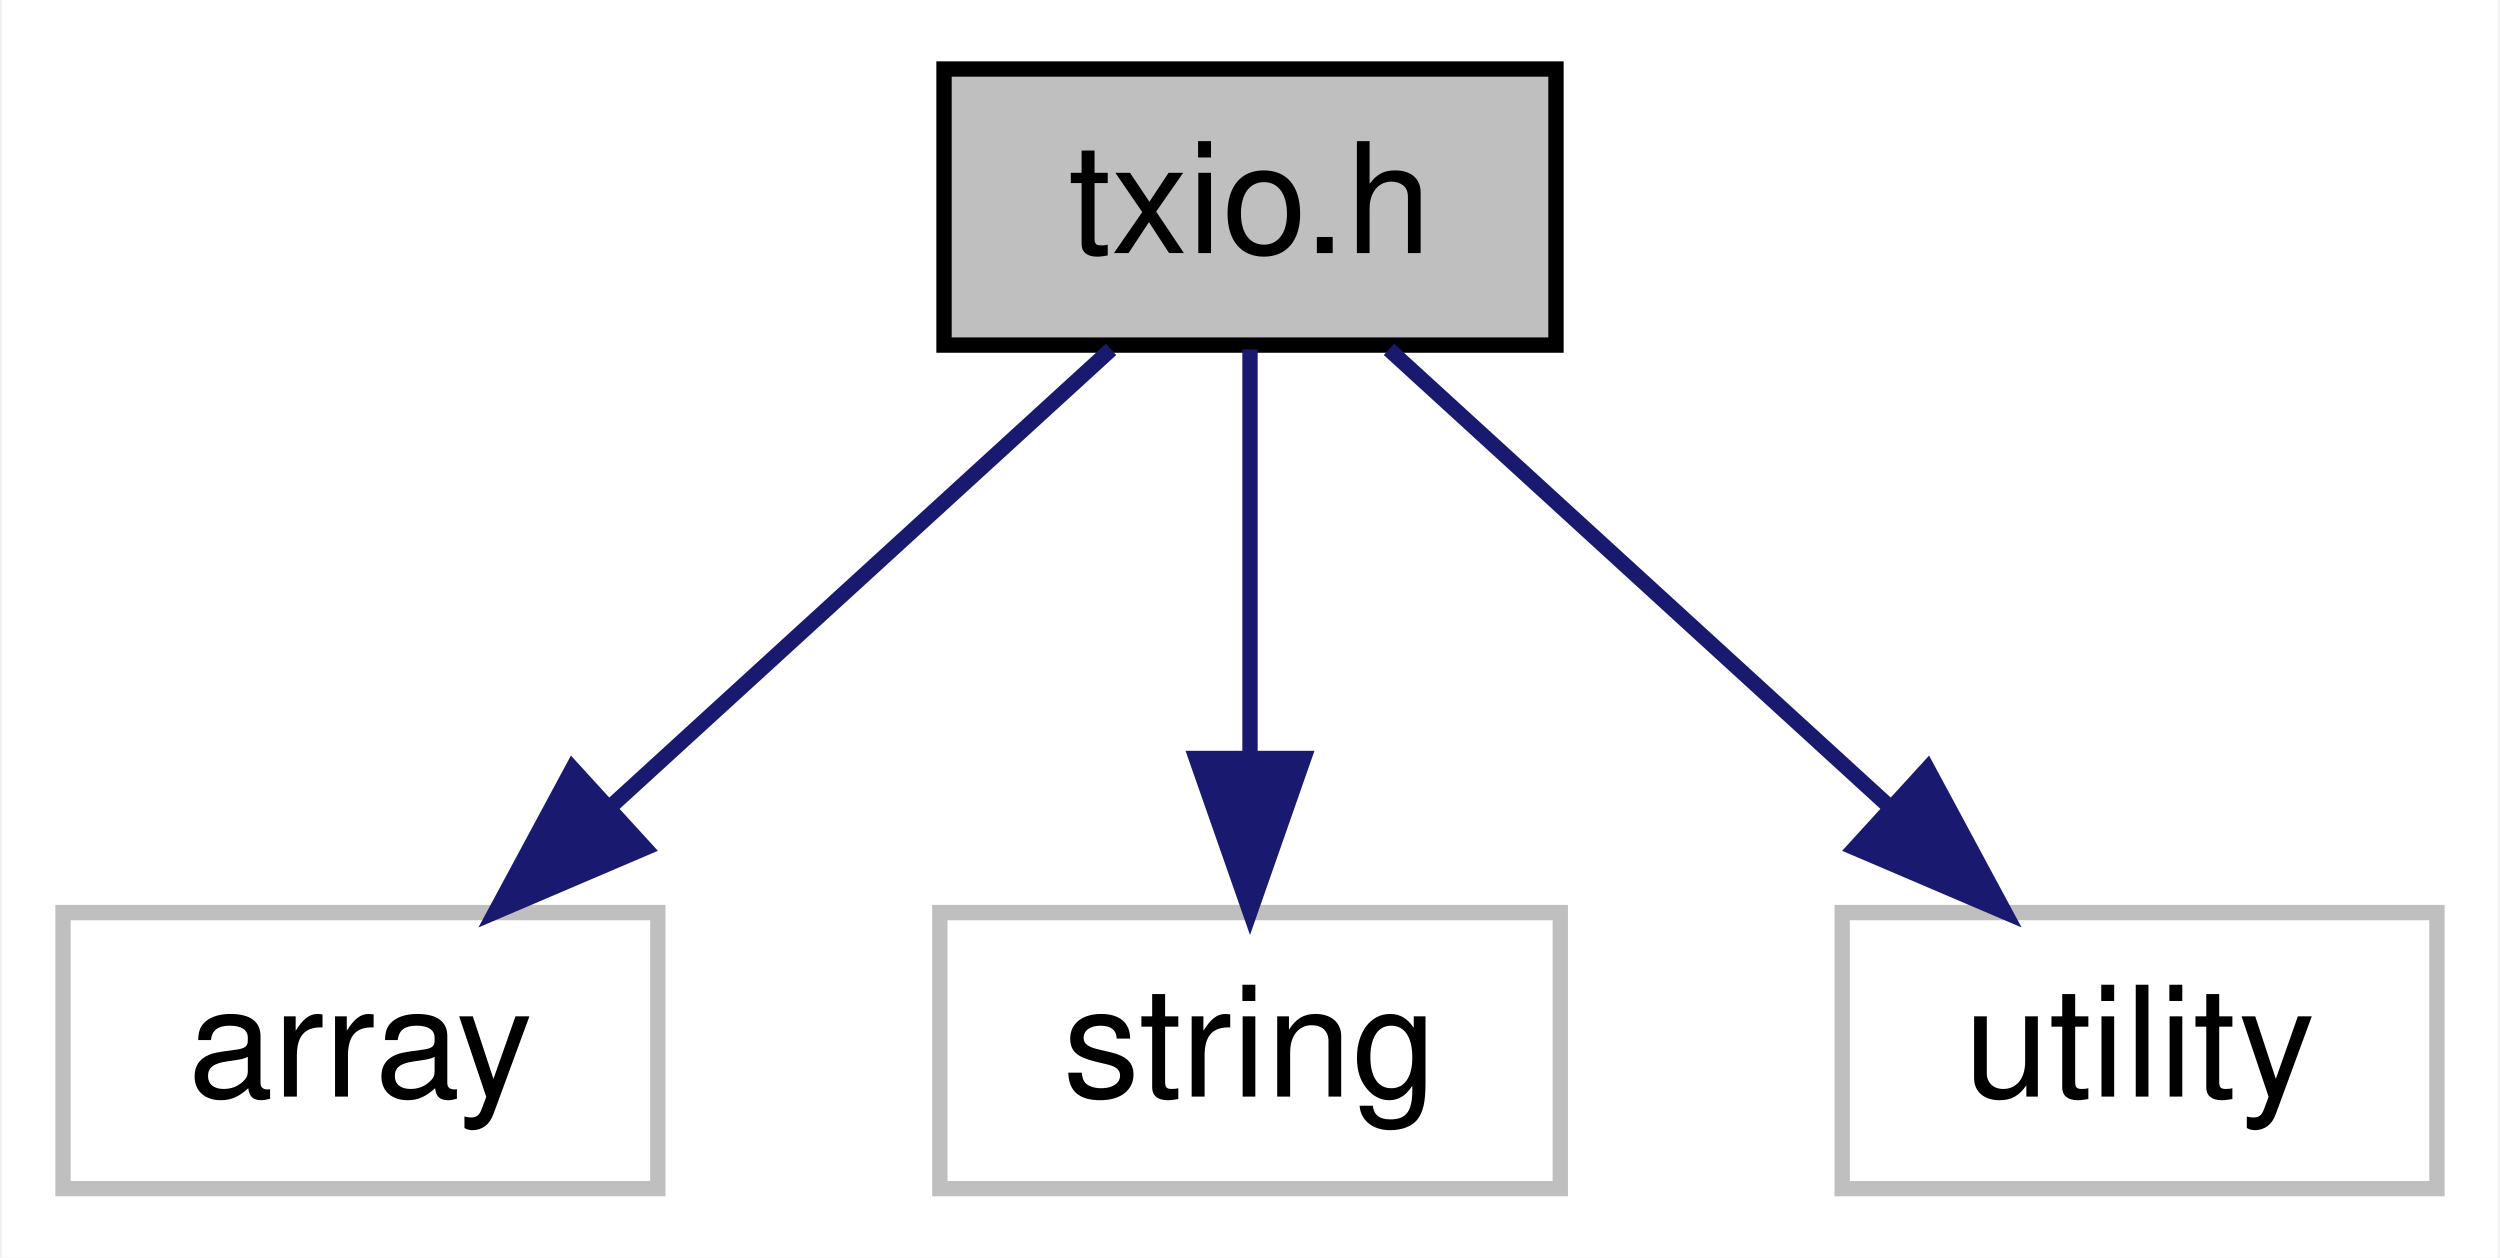
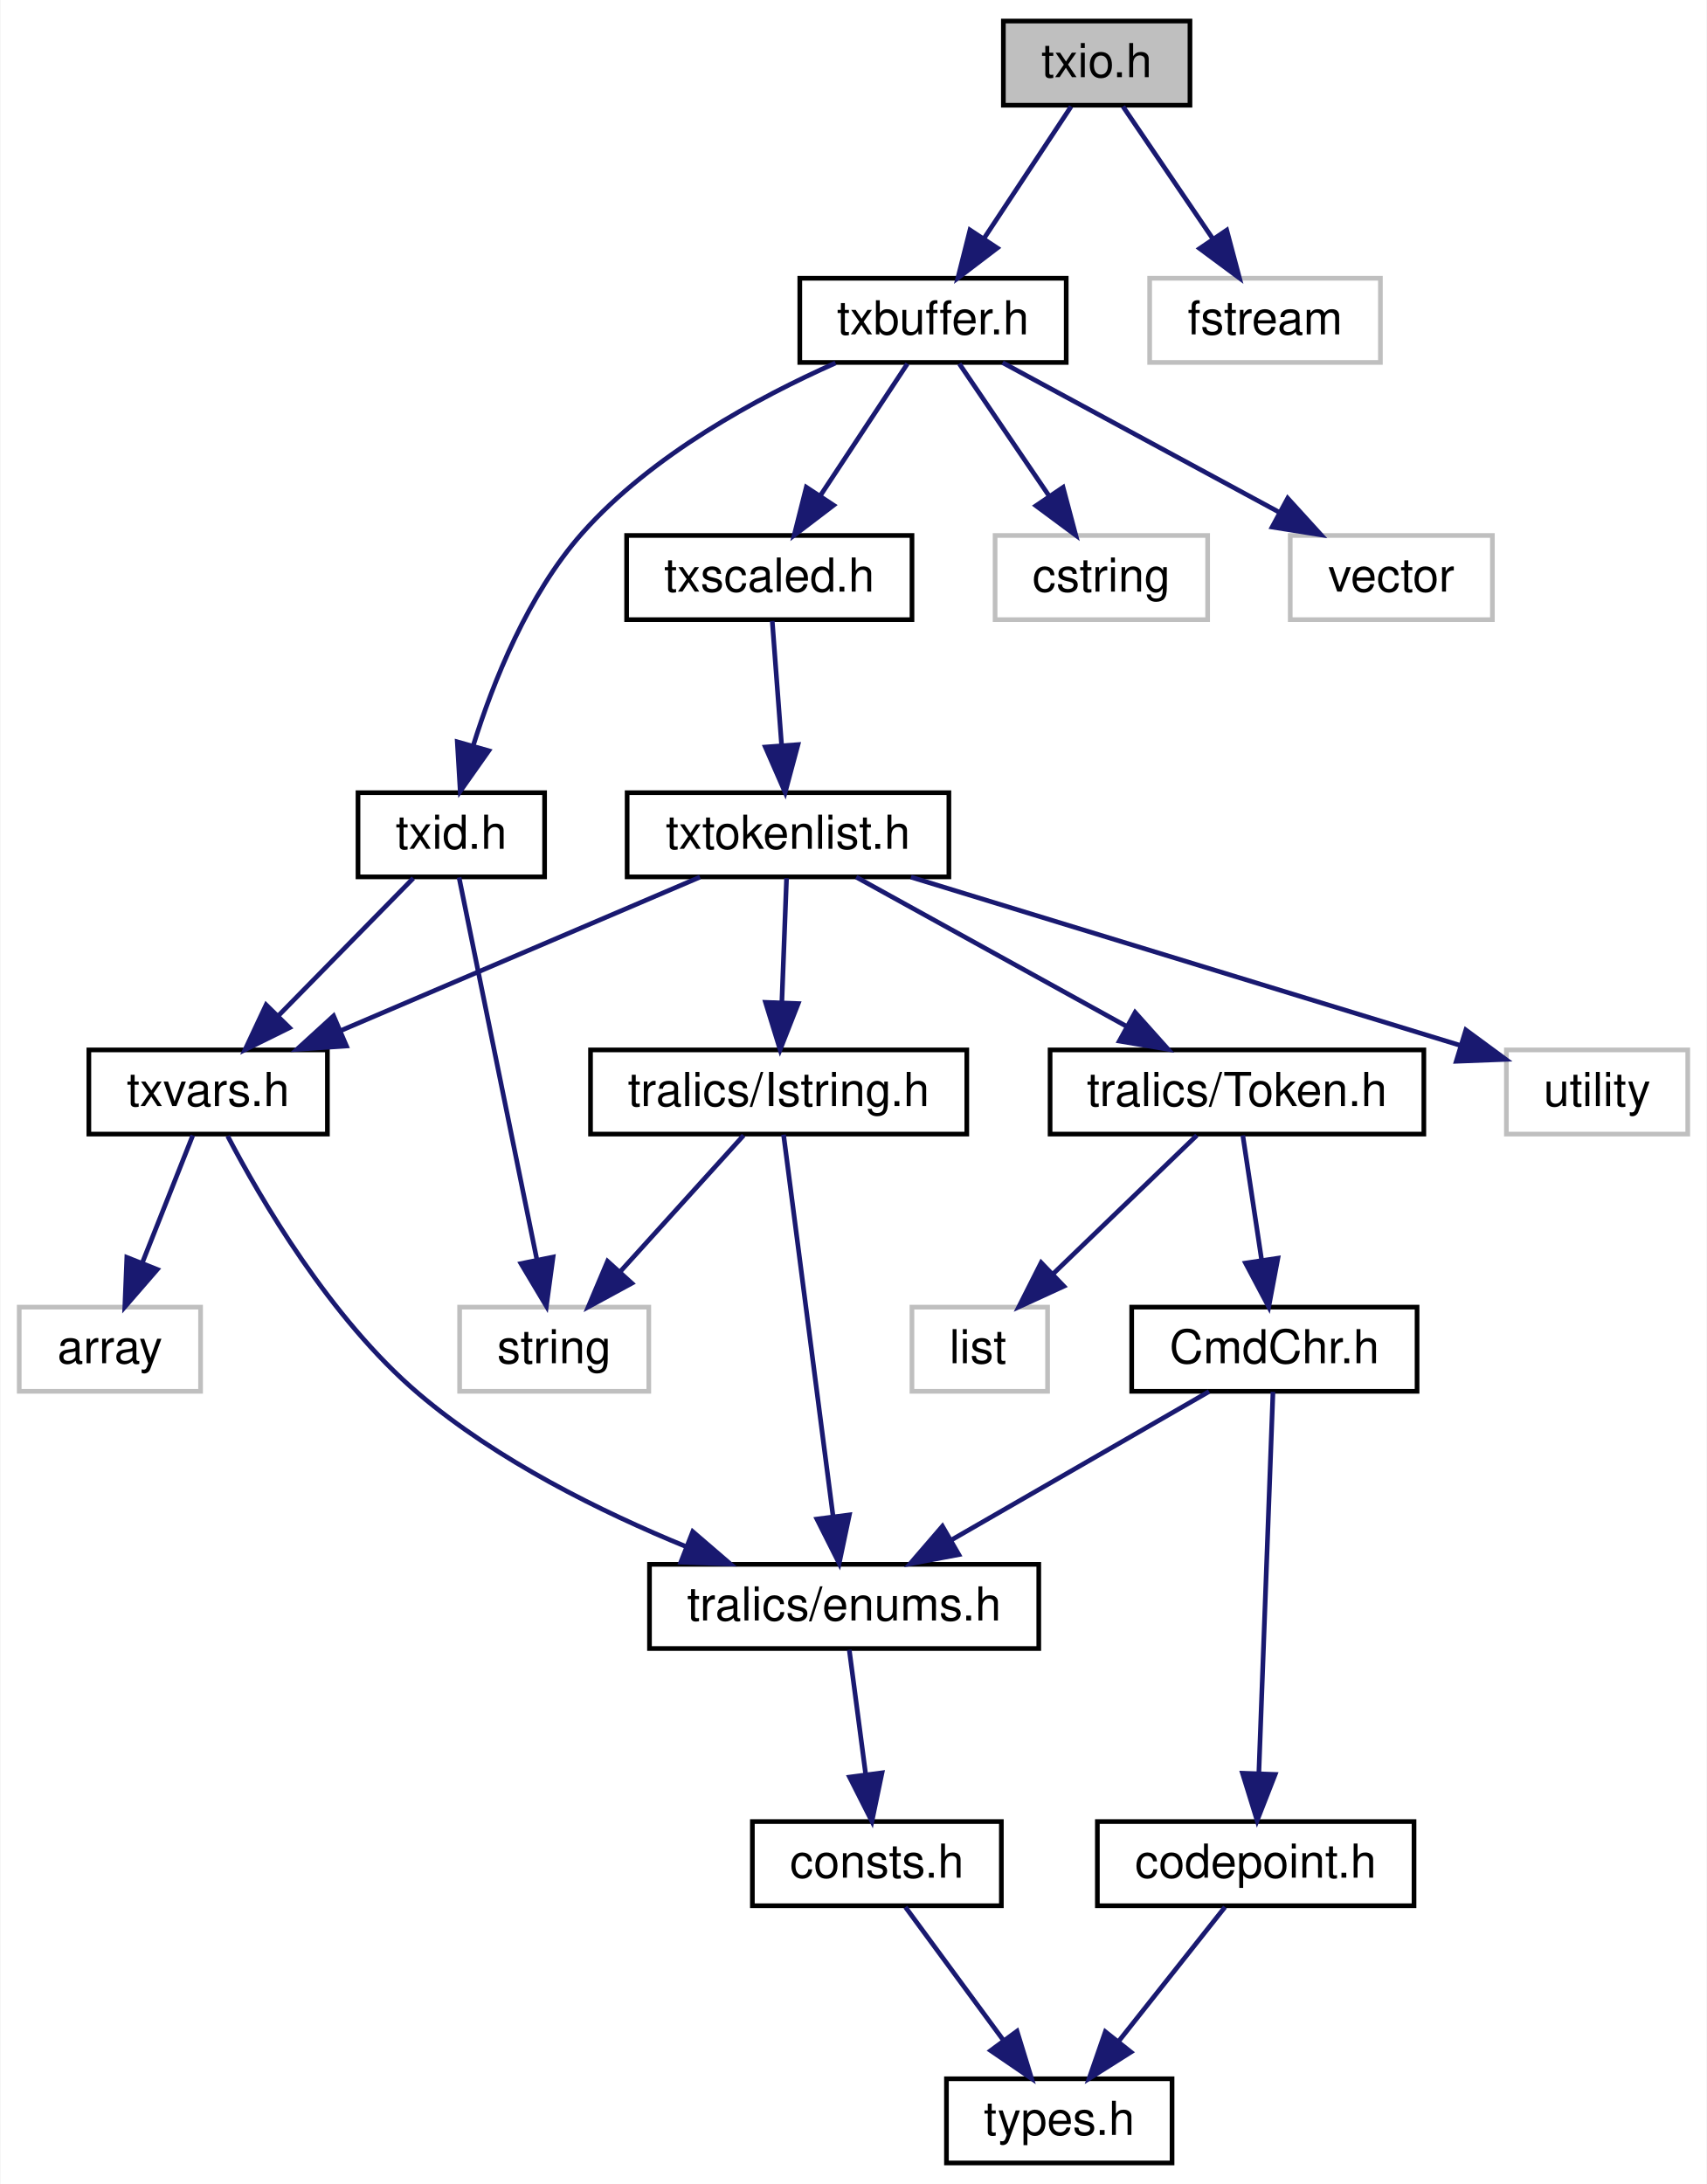
- <svg xmlns="http://www.w3.org/2000/svg" xmlns:xlink="http://www.w3.org/1999/xlink" width="163pt" height="82pt" viewBox="0.00 0.00 162.78 82.00">
-   <g id="graph0" class="graph" transform="scale(1 1) rotate(0) translate(4 78)">
-     <polygon fill="white" stroke="transparent" points="-4,4 -4,-78 158.78,-78 158.78,4 -4,4" />
+ <svg xmlns="http://www.w3.org/2000/svg" xmlns:xlink="http://www.w3.org/1999/xlink" width="365pt" height="467pt" viewBox="0.00 0.00 364.78 467.00">
+   <g id="graph0" class="graph" transform="scale(1 1) rotate(0) translate(4 463)">
+     <polygon fill="white" stroke="transparent" points="-4,4 -4,-463 360.78,-463 360.78,4 -4,4" />
    <g id="node1" class="node">
      <g id="a_node1">
        <a xlink:title=" ">
-           <polygon fill="#bfbfbf" stroke="black" points="57.44,-55.5 57.44,-73.5 97.34,-73.5 97.34,-55.5 57.44,-55.5" />
-           <text text-anchor="middle" x="77.39" y="-61.5" font-family="Helvetica,sans-Serif" font-size="10.00">txio.h</text>
+           <polygon fill="#bfbfbf" stroke="black" points="210.44,-440.5 210.44,-458.5 250.34,-458.5 250.34,-440.5 210.44,-440.5" />
+           <text text-anchor="middle" x="230.39" y="-446.5" font-family="Helvetica,sans-Serif" font-size="10.00">txio.h</text>
        </a>
      </g>
    </g>
    <g id="node2" class="node">
      <g id="a_node2">
-         <a xlink:title=" ">
-           <polygon fill="white" stroke="#bfbfbf" points="0,-0.5 0,-18.5 38.78,-18.5 38.78,-0.5 0,-0.5" />
-           <text text-anchor="middle" x="19.39" y="-6.5" font-family="Helvetica,sans-Serif" font-size="10.00">array</text>
+         <a xlink:href="../../dd/d74/txbuffer_8h.html" target="_top" xlink:title=" ">
+           <polygon fill="white" stroke="black" points="166.91,-385.5 166.91,-403.5 223.88,-403.5 223.88,-385.5 166.91,-385.5" />
+           <text text-anchor="middle" x="195.39" y="-391.5" font-family="Helvetica,sans-Serif" font-size="10.00">txbuffer.h</text>
        </a>
      </g>
    </g>
    <g id="edge1" class="edge">
-       <path fill="none" stroke="midnightblue" d="M68.33,-55.22C59.6,-47.24 46.19,-34.98 35.61,-25.32" />
-       <polygon fill="midnightblue" stroke="midnightblue" points="37.94,-22.71 28.2,-18.55 33.22,-27.88 37.94,-22.71" />
+       <path fill="none" stroke="midnightblue" d="M224.92,-440.22C219.96,-432.71 212.5,-421.41 206.32,-412.05" />
+       <polygon fill="midnightblue" stroke="midnightblue" points="209.14,-409.97 200.71,-403.55 203.3,-413.82 209.14,-409.97" />
+     </g>
+     <g id="node20" class="node">
+       <g id="a_node20">
+         <a xlink:title=" ">
+           <polygon fill="white" stroke="#bfbfbf" points="241.72,-385.5 241.72,-403.5 291.06,-403.5 291.06,-385.5 241.72,-385.5" />
+           <text text-anchor="middle" x="266.39" y="-391.5" font-family="Helvetica,sans-Serif" font-size="10.00">fstream</text>
+         </a>
+       </g>
+     </g>
+     <g id="edge24" class="edge">
+       <path fill="none" stroke="midnightblue" d="M236.02,-440.22C241.12,-432.71 248.79,-421.41 255.15,-412.05" />
+       <polygon fill="midnightblue" stroke="midnightblue" points="258.2,-413.79 260.92,-403.55 252.41,-409.86 258.2,-413.79" />
    </g>
    <g id="node3" class="node">
      <g id="a_node3">
-         <a xlink:title=" ">
-           <polygon fill="white" stroke="#bfbfbf" points="57.17,-0.5 57.17,-18.5 97.62,-18.5 97.62,-0.5 57.17,-0.5" />
-           <text text-anchor="middle" x="77.39" y="-6.5" font-family="Helvetica,sans-Serif" font-size="10.00">string</text>
+         <a xlink:href="../../d1/d9e/txid_8h.html" target="_top" xlink:title=" ">
+           <polygon fill="white" stroke="black" points="72.44,-275.5 72.44,-293.5 112.34,-293.5 112.34,-275.5 72.44,-275.5" />
+           <text text-anchor="middle" x="92.39" y="-281.5" font-family="Helvetica,sans-Serif" font-size="10.00">txid.h</text>
        </a>
      </g>
    </g>
    <g id="edge2" class="edge">
-       <path fill="none" stroke="midnightblue" d="M77.39,-55.22C77.39,-48.18 77.39,-37.81 77.39,-28.83" />
-       <polygon fill="midnightblue" stroke="midnightblue" points="80.89,-28.55 77.39,-18.55 73.89,-28.55 80.89,-28.55" />
+       <path fill="none" stroke="midnightblue" d="M174.55,-385.38C158,-378.02 135.26,-365.77 120.39,-349 108.79,-335.91 101.34,-317.24 97.07,-303.54" />
+       <polygon fill="midnightblue" stroke="midnightblue" points="100.4,-302.47 94.3,-293.81 93.67,-304.38 100.4,-302.47" />
+     </g>
+     <g id="node10" class="node">
+       <g id="a_node10">
+         <a xlink:href="../../d9/d18/txscaled_8h.html" target="_top" xlink:title=" ">
+           <polygon fill="white" stroke="black" points="129.88,-330.5 129.88,-348.5 190.9,-348.5 190.9,-330.5 129.88,-330.5" />
+           <text text-anchor="middle" x="160.39" y="-336.5" font-family="Helvetica,sans-Serif" font-size="10.00">txscaled.h</text>
+         </a>
+       </g>
+     </g>
+     <g id="edge9" class="edge">
+       <path fill="none" stroke="midnightblue" d="M189.92,-385.22C184.96,-377.71 177.5,-366.41 171.32,-357.05" />
+       <polygon fill="midnightblue" stroke="midnightblue" points="174.14,-354.97 165.71,-348.55 168.3,-358.82 174.14,-354.97" />
+     </g>
+     <g id="node18" class="node">
+       <g id="a_node18">
+         <a xlink:title=" ">
+           <polygon fill="white" stroke="#bfbfbf" points="208.67,-330.5 208.67,-348.5 254.12,-348.5 254.12,-330.5 208.67,-330.5" />
+           <text text-anchor="middle" x="231.39" y="-336.5" font-family="Helvetica,sans-Serif" font-size="10.00">cstring</text>
+         </a>
+       </g>
+     </g>
+     <g id="edge22" class="edge">
+       <path fill="none" stroke="midnightblue" d="M201.02,-385.22C206.12,-377.71 213.79,-366.41 220.15,-357.05" />
+       <polygon fill="midnightblue" stroke="midnightblue" points="223.2,-358.79 225.92,-348.55 217.41,-354.86 223.2,-358.79" />
+     </g>
+     <g id="node19" class="node">
+       <g id="a_node19">
+         <a xlink:title=" ">
+           <polygon fill="white" stroke="#bfbfbf" points="271.78,-330.5 271.78,-348.5 315.01,-348.5 315.01,-330.5 271.78,-330.5" />
+           <text text-anchor="middle" x="293.39" y="-336.5" font-family="Helvetica,sans-Serif" font-size="10.00">vector</text>
+         </a>
+       </g>
+     </g>
+     <g id="edge23" class="edge">
+       <path fill="none" stroke="midnightblue" d="M210.28,-385.45C225.96,-376.97 250.91,-363.48 269.38,-353.49" />
+       <polygon fill="midnightblue" stroke="midnightblue" points="271.24,-356.46 278.37,-348.63 267.91,-350.3 271.24,-356.46" />
    </g>
    <g id="node4" class="node">
      <g id="a_node4">
-         <a xlink:title=" ">
-           <polygon fill="white" stroke="#bfbfbf" points="116,-0.5 116,-18.5 154.78,-18.5 154.78,-0.5 116,-0.5" />
-           <text text-anchor="middle" x="135.39" y="-6.5" font-family="Helvetica,sans-Serif" font-size="10.00">utility</text>
+         <a xlink:href="../../dc/de8/txvars_8h.html" target="_top" xlink:title=" ">
+           <polygon fill="white" stroke="black" points="14.89,-220.5 14.89,-238.5 65.9,-238.5 65.9,-220.5 14.89,-220.5" />
+           <text text-anchor="middle" x="40.39" y="-226.5" font-family="Helvetica,sans-Serif" font-size="10.00">txvars.h</text>
        </a>
      </g>
    </g>
    <g id="edge3" class="edge">
-       <path fill="none" stroke="midnightblue" d="M86.45,-55.22C95.19,-47.24 108.6,-34.98 119.17,-25.32" />
-       <polygon fill="midnightblue" stroke="midnightblue" points="121.56,-27.88 126.58,-18.55 116.84,-22.71 121.56,-27.88" />
+       <path fill="none" stroke="midnightblue" d="M84.27,-275.22C76.59,-267.39 64.88,-255.46 55.49,-245.89" />
+       <polygon fill="midnightblue" stroke="midnightblue" points="57.79,-243.24 48.29,-238.55 52.79,-248.14 57.79,-243.24" />
+     </g>
+     <g id="node9" class="node">
+       <g id="a_node9">
+         <a xlink:title=" ">
+           <polygon fill="white" stroke="#bfbfbf" points="94.17,-165.5 94.17,-183.5 134.62,-183.5 134.62,-165.5 94.17,-165.5" />
+           <text text-anchor="middle" x="114.39" y="-171.5" font-family="Helvetica,sans-Serif" font-size="10.00">string</text>
+         </a>
+       </g>
+     </g>
+     <g id="edge8" class="edge">
+       <path fill="none" stroke="midnightblue" d="M94.05,-275.38C97.56,-258.1 105.87,-217.33 110.71,-193.56" />
+       <polygon fill="midnightblue" stroke="midnightblue" points="114.15,-194.21 112.72,-183.71 107.29,-192.81 114.15,-194.21" />
+     </g>
+     <g id="node5" class="node">
+       <g id="a_node5">
+         <a xlink:href="../../d0/d0b/enums_8h.html" target="_top" xlink:title=" ">
+           <polygon fill="white" stroke="black" points="134.77,-110.5 134.77,-128.5 218.01,-128.5 218.01,-110.5 134.77,-110.5" />
+           <text text-anchor="middle" x="176.39" y="-116.5" font-family="Helvetica,sans-Serif" font-size="10.00">tralics/enums.h</text>
+         </a>
+       </g>
+     </g>
+     <g id="edge4" class="edge">
+       <path fill="none" stroke="midnightblue" d="M44.57,-220.08C51.49,-206.86 66.45,-181.1 85.39,-165 102.2,-150.71 124.39,-139.74 142.65,-132.27" />
+       <polygon fill="midnightblue" stroke="midnightblue" points="144.02,-135.49 152.06,-128.58 141.47,-128.97 144.02,-135.49" />
+     </g>
+     <g id="node8" class="node">
+       <g id="a_node8">
+         <a xlink:title=" ">
+           <polygon fill="white" stroke="#bfbfbf" points="0,-165.5 0,-183.5 38.78,-183.5 38.78,-165.5 0,-165.5" />
+           <text text-anchor="middle" x="19.39" y="-171.5" font-family="Helvetica,sans-Serif" font-size="10.00">array</text>
+         </a>
+       </g>
+     </g>
+     <g id="edge7" class="edge">
+       <path fill="none" stroke="midnightblue" d="M37.11,-220.22C34.23,-212.94 29.94,-202.11 26.3,-192.93" />
+       <polygon fill="midnightblue" stroke="midnightblue" points="29.52,-191.56 22.58,-183.55 23.01,-194.14 29.52,-191.56" />
+     </g>
+     <g id="node6" class="node">
+       <g id="a_node6">
+         <a xlink:href="../../d8/db5/consts_8h.html" target="_top" xlink:title=" ">
+           <polygon fill="white" stroke="black" points="156.77,-55.5 156.77,-73.5 210.01,-73.5 210.01,-55.5 156.77,-55.5" />
+           <text text-anchor="middle" x="183.39" y="-61.5" font-family="Helvetica,sans-Serif" font-size="10.00">consts.h</text>
+         </a>
+       </g>
+     </g>
+     <g id="edge5" class="edge">
+       <path fill="none" stroke="midnightblue" d="M177.49,-110.22C178.43,-103.1 179.82,-92.58 181.01,-83.53" />
+       <polygon fill="midnightblue" stroke="midnightblue" points="184.49,-83.92 182.33,-73.55 177.55,-83.01 184.49,-83.92" />
+     </g>
+     <g id="node7" class="node">
+       <g id="a_node7">
+         <a xlink:href="../../d9/d49/types_8h.html" target="_top" xlink:title=" ">
+           <polygon fill="white" stroke="black" points="198.27,-0.5 198.27,-18.5 246.51,-18.5 246.51,-0.5 198.27,-0.5" />
+           <text text-anchor="middle" x="222.39" y="-6.5" font-family="Helvetica,sans-Serif" font-size="10.00">types.h</text>
+         </a>
+       </g>
+     </g>
+     <g id="edge6" class="edge">
+       <path fill="none" stroke="midnightblue" d="M189.49,-55.22C195.07,-47.63 203.5,-36.18 210.43,-26.76" />
+       <polygon fill="midnightblue" stroke="midnightblue" points="213.36,-28.68 216.47,-18.55 207.72,-24.53 213.36,-28.68" />
+     </g>
+     <g id="node11" class="node">
+       <g id="a_node11">
+         <a xlink:href="../../dc/d91/txtokenlist_8h.html" target="_top" xlink:title=" ">
+           <polygon fill="white" stroke="black" points="129.99,-275.5 129.99,-293.5 198.79,-293.5 198.79,-275.5 129.99,-275.5" />
+           <text text-anchor="middle" x="164.39" y="-281.5" font-family="Helvetica,sans-Serif" font-size="10.00">txtokenlist.h</text>
+         </a>
+       </g>
+     </g>
+     <g id="edge10" class="edge">
+       <path fill="none" stroke="midnightblue" d="M161.02,-330.22C161.55,-323.1 162.35,-312.58 163.03,-303.53" />
+       <polygon fill="midnightblue" stroke="midnightblue" points="166.52,-303.78 163.78,-293.55 159.54,-303.26 166.52,-303.78" />
+     </g>
+     <g id="edge20" class="edge">
+       <path fill="none" stroke="midnightblue" d="M145.56,-275.45C125.17,-266.73 92.4,-252.73 68.86,-242.67" />
+       <polygon fill="midnightblue" stroke="midnightblue" points="69.97,-239.34 59.4,-238.63 67.22,-245.77 69.97,-239.34" />
+     </g>
+     <g id="node12" class="node">
+       <g id="a_node12">
+         <a xlink:href="../../d5/daf/_istring_8h.html" target="_top" xlink:title=" ">
+           <polygon fill="white" stroke="black" points="122.16,-220.5 122.16,-238.5 202.62,-238.5 202.62,-220.5 122.16,-220.5" />
+           <text text-anchor="middle" x="162.39" y="-226.5" font-family="Helvetica,sans-Serif" font-size="10.00">tralics/Istring.h</text>
+         </a>
+       </g>
+     </g>
+     <g id="edge11" class="edge">
+       <path fill="none" stroke="midnightblue" d="M164.08,-275.22C163.81,-268.18 163.42,-257.81 163.08,-248.83" />
+       <polygon fill="midnightblue" stroke="midnightblue" points="166.57,-248.41 162.7,-238.55 159.58,-248.67 166.57,-248.41" />
+     </g>
+     <g id="node13" class="node">
+       <g id="a_node13">
+         <a xlink:href="../../dd/dcd/_token_8h.html" target="_top" xlink:title=" ">
+           <polygon fill="white" stroke="black" points="220.43,-220.5 220.43,-238.5 300.35,-238.5 300.35,-220.5 220.43,-220.5" />
+           <text text-anchor="middle" x="260.39" y="-226.5" font-family="Helvetica,sans-Serif" font-size="10.00">tralics/Token.h</text>
+         </a>
+       </g>
+     </g>
+     <g id="edge14" class="edge">
+       <path fill="none" stroke="midnightblue" d="M178.97,-275.45C194.34,-266.97 218.77,-253.48 236.87,-243.49" />
+       <polygon fill="midnightblue" stroke="midnightblue" points="238.61,-246.52 245.67,-238.63 235.23,-240.39 238.61,-246.52" />
+     </g>
+     <g id="node17" class="node">
+       <g id="a_node17">
+         <a xlink:title=" ">
+           <polygon fill="white" stroke="#bfbfbf" points="318,-220.5 318,-238.5 356.78,-238.5 356.78,-220.5 318,-220.5" />
+           <text text-anchor="middle" x="337.39" y="-226.5" font-family="Helvetica,sans-Serif" font-size="10.00">utility</text>
+         </a>
+       </g>
+     </g>
+     <g id="edge21" class="edge">
+       <path fill="none" stroke="midnightblue" d="M190.67,-275.45C222.22,-265.78 275.02,-249.61 307.93,-239.53" />
+       <polygon fill="midnightblue" stroke="midnightblue" points="309.33,-242.76 317.86,-236.48 307.28,-236.07 309.33,-242.76" />
+     </g>
+     <g id="edge12" class="edge">
+       <path fill="none" stroke="midnightblue" d="M163.44,-220.38C165.67,-203.18 170.92,-162.7 174.01,-138.89" />
+       <polygon fill="midnightblue" stroke="midnightblue" points="177.51,-139.08 175.33,-128.71 170.57,-138.18 177.51,-139.08" />
+     </g>
+     <g id="edge13" class="edge">
+       <path fill="none" stroke="midnightblue" d="M154.89,-220.22C147.88,-212.47 137.22,-200.7 128.59,-191.18" />
+       <polygon fill="midnightblue" stroke="midnightblue" points="130.99,-188.61 121.68,-183.55 125.8,-193.31 130.99,-188.61" />
+     </g>
+     <g id="node14" class="node">
+       <g id="a_node14">
+         <a xlink:href="../../d2/d68/_cmd_chr_8h.html" target="_top" xlink:title=" ">
+           <polygon fill="white" stroke="black" points="237.88,-165.5 237.88,-183.5 298.9,-183.5 298.9,-165.5 237.88,-165.5" />
+           <text text-anchor="middle" x="268.39" y="-171.5" font-family="Helvetica,sans-Serif" font-size="10.00">CmdChr.h</text>
+         </a>
+       </g>
+     </g>
+     <g id="edge15" class="edge">
+       <path fill="none" stroke="midnightblue" d="M261.64,-220.22C262.72,-213.1 264.3,-202.58 265.67,-193.53" />
+       <polygon fill="midnightblue" stroke="midnightblue" points="269.14,-193.96 267.18,-183.55 262.22,-192.92 269.14,-193.96" />
+     </g>
+     <g id="node16" class="node">
+       <g id="a_node16">
+         <a xlink:title=" ">
+           <polygon fill="white" stroke="#bfbfbf" points="190.89,-165.5 190.89,-183.5 219.89,-183.5 219.89,-165.5 190.89,-165.5" />
+           <text text-anchor="middle" x="205" y="-171.5" font-family="Helvetica,sans-Serif" font-size="10.00">list</text>
+         </a>
+       </g>
+     </g>
+     <g id="edge19" class="edge">
+       <path fill="none" stroke="midnightblue" d="M251.8,-220.22C243.6,-212.32 231.05,-200.22 221.07,-190.61" />
+       <polygon fill="midnightblue" stroke="midnightblue" points="223.37,-187.97 213.74,-183.55 218.52,-193.01 223.37,-187.97" />
+     </g>
+     <g id="edge18" class="edge">
+       <path fill="none" stroke="midnightblue" d="M254.42,-165.45C239.83,-157.05 216.71,-143.72 199.41,-133.76" />
+       <polygon fill="midnightblue" stroke="midnightblue" points="200.91,-130.58 190.5,-128.63 197.41,-136.65 200.91,-130.58" />
+     </g>
+     <g id="node15" class="node">
+       <g id="a_node15">
+         <a xlink:href="../../d8/d47/codepoint_8h.html" target="_top" xlink:title=" ">
+           <polygon fill="white" stroke="black" points="230.54,-55.5 230.54,-73.5 298.25,-73.5 298.25,-55.5 230.54,-55.5" />
+           <text text-anchor="middle" x="264.39" y="-61.5" font-family="Helvetica,sans-Serif" font-size="10.00">codepoint.h</text>
+         </a>
+       </g>
+     </g>
+     <g id="edge16" class="edge">
+       <path fill="none" stroke="midnightblue" d="M268.09,-165.38C267.45,-148.18 265.95,-107.7 265.07,-83.89" />
+       <polygon fill="midnightblue" stroke="midnightblue" points="268.56,-83.58 264.7,-73.71 261.57,-83.83 268.56,-83.58" />
+     </g>
+     <g id="edge17" class="edge">
+       <path fill="none" stroke="midnightblue" d="M257.83,-55.22C251.75,-47.55 242.55,-35.94 235.05,-26.47" />
+       <polygon fill="midnightblue" stroke="midnightblue" points="237.72,-24.21 228.77,-18.55 232.24,-28.56 237.72,-24.21" />
    </g>
  </g>
</svg>
